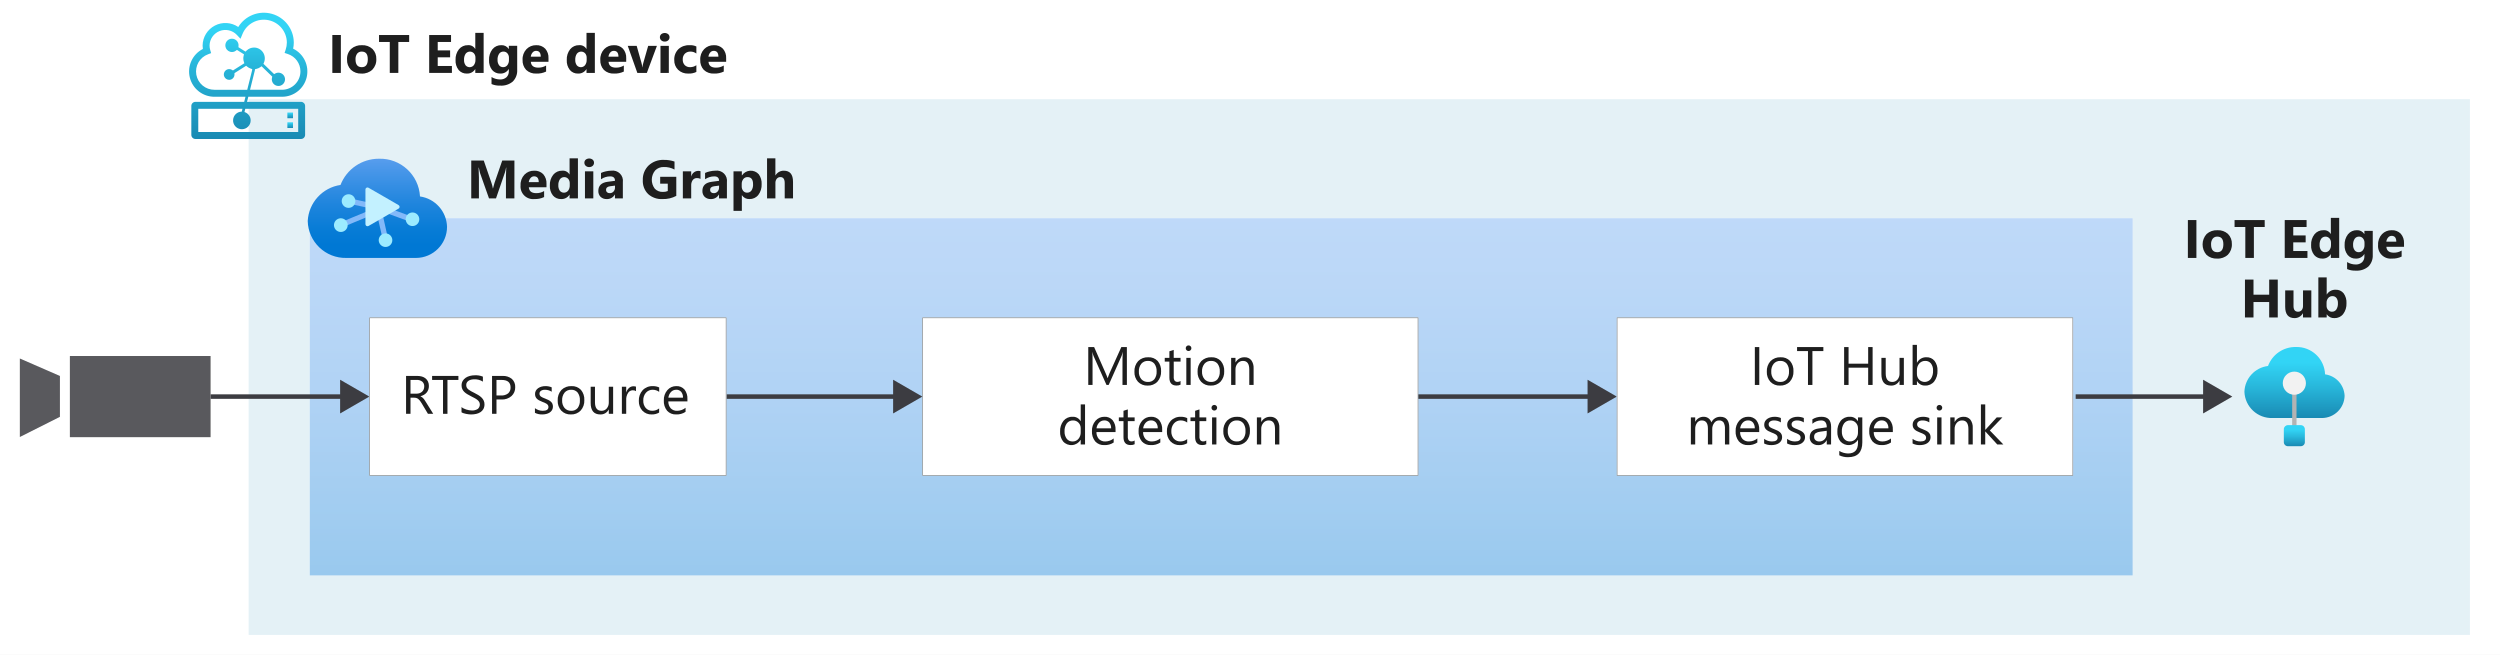
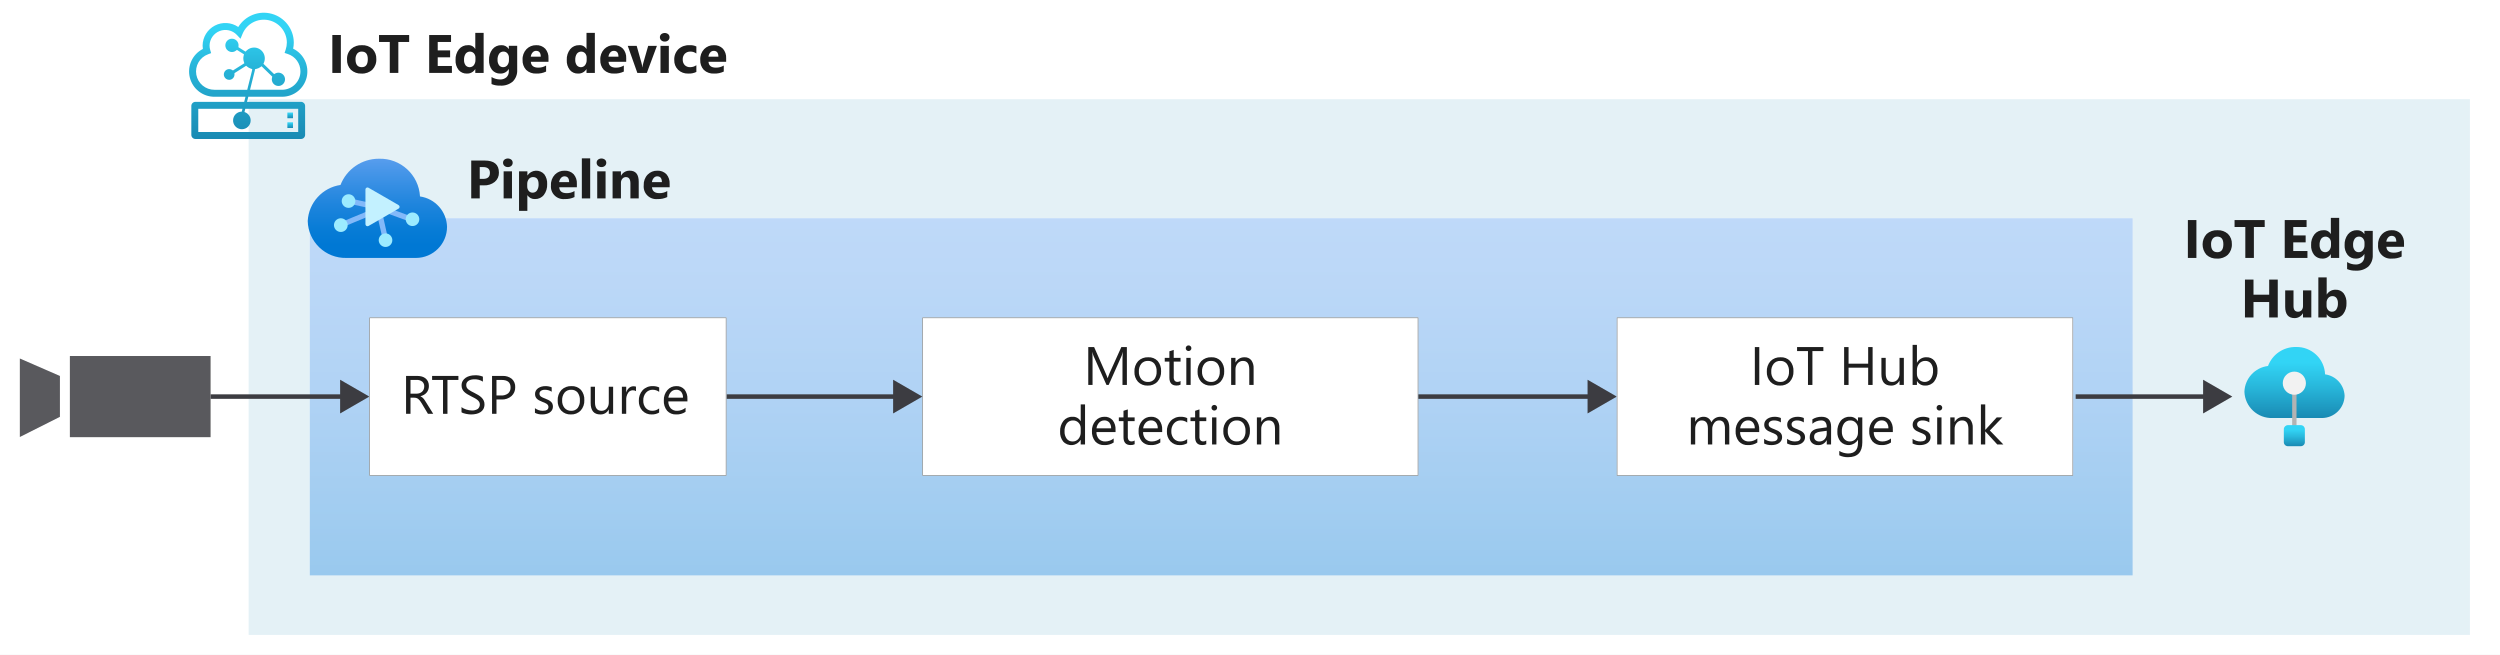
<svg xmlns="http://www.w3.org/2000/svg" xmlns:xlink="http://www.w3.org/1999/xlink" viewBox="0 0 554.4 145.2">
  <defs>
    <linearGradient id="linear-gradient" x1="270.818" y1="48.4" x2="270.818" y2="127.6" gradientUnits="userSpaceOnUse">
      <stop offset="0" stop-color="#5ea0ef" />
      <stop offset="0.18" stop-color="#559cec" />
      <stop offset="0.47" stop-color="#3c91e5" />
      <stop offset="0.84" stop-color="#1380da" />
      <stop offset="1" stop-color="#0078d4" />
    </linearGradient>
    <linearGradient id="linear-gradient-2" x1="508.831" y1="1352.488" x2="508.831" y2="1368.252" gradientTransform="matrix(1, 0, 0, -1, 0, 1445.2)" gradientUnits="userSpaceOnUse">
      <stop offset="0" stop-color="#198ab3" />
      <stop offset="0.44" stop-color="#28b7db" />
      <stop offset="0.78" stop-color="#32d4f5" />
    </linearGradient>
    <linearGradient id="linear-gradient-3" x1="508.794" y1="1346.252" x2="508.794" y2="1350.918" xlink:href="#linear-gradient-2" />
    <linearGradient id="linear-gradient-4" x1="55.048" y1="2.821" x2="55.048" y2="30.821" gradientUnits="userSpaceOnUse">
      <stop offset="0.131" stop-color="#32d4f5" />
      <stop offset="0.404" stop-color="#28b7db" />
      <stop offset="1" stop-color="#198ab3" />
    </linearGradient>
    <linearGradient id="linear-gradient-5" x1="64.352" y1="24.962" x2="64.352" y2="26.217" xlink:href="#linear-gradient-4" />
    <linearGradient id="linear-gradient-6" x1="64.352" y1="27.128" x2="64.352" y2="28.384" xlink:href="#linear-gradient-4" />
    <linearGradient id="linear-gradient-7" x1="83.688" y1="1414.105" x2="83.688" y2="1387.489" gradientTransform="matrix(1, 0, 0, -1, 0, 1445.2)" gradientUnits="userSpaceOnUse">
      <stop offset="0.117" stop-color="#5ea0ef" />
      <stop offset="0.271" stop-color="#4595e8" />
      <stop offset="0.531" stop-color="#1f85dd" />
      <stop offset="0.741" stop-color="#087cd6" />
      <stop offset="0.873" stop-color="#0078d4" />
    </linearGradient>
  </defs>
  <g id="Shapes">
    <rect width="554.4" height="145.2" fill="#fff" />
    <g>
      <rect x="55.134" y="22" width="492.6" height="118.8" fill="#fff" />
      <rect x="55.134" y="22" width="492.6" height="118.8" fill="#198ab3" opacity="0.12" />
    </g>
    <g>
      <rect x="68.7" y="48.4" width="404.234" height="79.2" fill="#fff" />
      <rect x="68.7" y="48.4" width="404.234" height="79.2" opacity="0.4" fill="url(#linear-gradient)" />
    </g>
    <g>
      <rect x="204.535" y="70.4" width="110" height="35.097" fill="#fff" />
      <g opacity="0.65">
        <path d="M314.385,70.55v34.8h-109.7V70.55h109.7m.15-.15h-110v35.1h110V70.4Z" fill="#505150" />
      </g>
    </g>
    <g>
      <line x1="45.446" y1="87.948" x2="76.518" y2="87.948" fill="none" stroke="#3c3c41" stroke-miterlimit="10" />
      <polygon points="75.424 91.688 81.9 87.948 75.424 84.209 75.424 91.688" fill="#3c3c41" />
    </g>
    <g>
      <line x1="161.1" y1="87.948" x2="199.153" y2="87.948" fill="none" stroke="#3c3c41" stroke-miterlimit="10" />
      <polygon points="198.058 91.688 204.535 87.948 198.058 84.209 198.058 91.688" fill="#3c3c41" />
    </g>
    <g>
      <line x1="314.535" y1="87.948" x2="353.153" y2="87.948" fill="none" stroke="#3c3c41" stroke-miterlimit="10" />
      <polygon points="352.058 91.688 358.535 87.948 352.058 84.209 352.058 91.688" fill="#3c3c41" />
    </g>
    <g>
      <rect x="358.535" y="70.4" width="101.2" height="35.097" fill="#fff" />
      <g opacity="0.65">
        <path d="M459.585,70.55v34.8h-100.9V70.55h100.9m.15-.15h-101.2v35.1h101.2V70.4Z" fill="#505150" />
      </g>
    </g>
    <g>
      <line x1="460.3" y1="87.948" x2="489.655" y2="87.948" fill="none" stroke="#3c3c41" stroke-miterlimit="10" />
      <polygon points="488.56 91.688 495.037 87.948 488.56 84.209 488.56 91.688" fill="#3c3c41" />
    </g>
    <g>
      <path d="M519.941,87.765a5.014,5.014,0,0,0-4.333-4.753,6.3,6.3,0,0,0-6.481-6.061,6.458,6.458,0,0,0-6.172,4.21,5.949,5.949,0,0,0-5.234,5.727A6.049,6.049,0,0,0,503.98,92.7h10.677a.953.953,0,0,0,.272,0A5.049,5.049,0,0,0,519.941,87.765Z" fill="url(#linear-gradient-2)" />
      <rect x="508.313" y="87.283" width="0.963" height="7.641" fill="#b3b3b3" />
      <circle cx="508.794" cy="84.975" r="2.568" fill="#f2f2f2" />
      <rect x="506.461" y="94.282" width="4.666" height="4.666" rx="0.901" fill="url(#linear-gradient-3)" />
    </g>
    <g>
      <path d="M66.761,22.585H54.783l.28-1.128h7.474a5.617,5.617,0,0,0,2.468-10.666,6.459,6.459,0,0,0,.147-1.371A6.651,6.651,0,0,0,52.837,5.987a5.05,5.05,0,0,0-7.907,4.107,5.138,5.138,0,0,0,.058.763,5.607,5.607,0,0,0,2.57,10.6h6.881l-.282,1.128H43.335a.908.908,0,0,0-.905.91v6.417a.909.909,0,0,0,.905.91H66.761a.908.908,0,0,0,.9-.91V23.494A.907.907,0,0,0,66.761,22.585Zm-19.2-2.674a4.061,4.061,0,0,1-1.415-7.877l.674-.253-.206-.7a3.529,3.529,0,0,1-.142-.992,3.509,3.509,0,0,1,6.05-2.356l.812.864.455-1.1A5.112,5.112,0,0,1,63.613,9.42,5.009,5.009,0,0,1,63.354,11l-.246.737.734.244a4.045,4.045,0,0,1,2.783,3.849,4.086,4.086,0,0,1-4.088,4.076H55.449l1.062-4.264.052-.3.3-.067a2.367,2.367,0,0,0,.836-.368L58,14.69l2.376,2.3-.061.256a1.473,1.473,0,0,0,1.426,1.819,1.423,1.423,0,0,0,.533-.1,1.481,1.481,0,0,0,.834-1.913,1.463,1.463,0,0,0-1.9-.838.634.634,0,0,0-.059.032q-.036.021-.072.039l-.29.15-2.366-2.288.122-.29a2.4,2.4,0,0,0-2.2-3.316A2.365,2.365,0,0,0,54.7,11.2l-.257.248-1.571-.984.024-.281a1.461,1.461,0,0,0-1.457-1.6,1.456,1.456,0,0,0-.534.1,1.483,1.483,0,0,0-.833,1.914,1.459,1.459,0,0,0,1.368.938,1.391,1.391,0,0,0,.856-.286l.249-.181,1.562.978-.079.324a2.358,2.358,0,0,0,.048,1.314l.112.341-2.528,1.6-.239-.141a1.172,1.172,0,0,0-1.029-.082,1.2,1.2,0,0,0-.673,1.547,1.182,1.182,0,0,0,1.1.758A1.18,1.18,0,0,0,52,16.479L52,16.218l2.583-1.634.254.21a2.382,2.382,0,0,0,.735.408l.367.127-.063.377-1.049,4.205Zm18.57,9.365H43.969V24.132h9.8l-.156.623a1.951,1.951,0,1,0,.6.087l.177-.71H66.128Z" fill="url(#linear-gradient-4)" />
      <path d="M64.976,24.962H63.727v1.255h1.249Z" fill="url(#linear-gradient-5)" />
      <path d="M64.976,27.128H63.727v1.256h1.249Z" fill="url(#linear-gradient-6)" />
    </g>
    <g id="a3857c27-3253-4155-b620-22ae9cf301a7">
      <g>
        <path d="M93.138,43.563A8.852,8.852,0,0,0,84.052,35.2a9.107,9.107,0,0,0-8.542,5.814,8.531,8.531,0,0,0-7.269,8A8.384,8.384,0,0,0,76.818,57.2H92.235a6.906,6.906,0,0,0,6.9-6.912A7,7,0,0,0,93.138,43.563Z" fill="url(#linear-gradient-7)" />
        <g>
          <polygon points="91.902 48.256 84.201 45.395 84.002 45.889 84.127 45.436 77.29 43.931 76.962 45.077 82.732 46.328 75.328 49.388 75.898 50.405 83.542 47.229 84.91 53.254 86.092 53.108 84.699 46.89 91.449 49.358 91.902 48.256" fill="#83b9f9" />
          <path d="M76.1,45.513a1.512,1.512,0,1,0,.268-2.121h0l-.034.027A1.5,1.5,0,0,0,76.1,45.513Zm-1.717,5.35a1.521,1.521,0,1,0,.258-2.137,1.522,1.522,0,0,0-.258,2.137Zm15.9-1.322a1.505,1.505,0,1,0,.275-2.11l-.006,0h0a1.488,1.488,0,0,0-.278,2.084Z" fill="#9cebff" />
          <path d="M84.308,54.185a1.505,1.505,0,1,0,.268-2.111h0a1.49,1.49,0,0,0-.29,2.085l0,0Z" fill="#9cebff" />
        </g>
        <path d="M88.384,46.265a.453.453,0,0,0,.167-.619.461.461,0,0,0-.167-.167l-3.323-1.922-3.333-1.921a.454.454,0,0,0-.622.155.463.463,0,0,0-.065.238v7.686a.454.454,0,0,0,.687.393l3.333-1.921Z" fill="#c3f1ff" />
      </g>
    </g>
    <g>
      <g>
        <polygon points="4.4 96.911 13.288 92.437 13.288 83.377 4.4 79.5 4.4 96.911" fill="#fff" />
        <polygon points="4.4 96.911 13.288 92.437 13.288 83.377 4.4 79.5 4.4 96.911" fill="#3c3c41" opacity="0.85" />
      </g>
      <g>
        <rect x="15.495" y="78.948" width="31.205" height="18" fill="#fff" />
        <rect x="15.495" y="78.948" width="31.205" height="18" fill="#3c3c41" opacity="0.85" />
      </g>
    </g>
    <g>
      <rect x="81.9" y="70.4" width="79.2" height="35.097" fill="#fff" />
      <g opacity="0.65">
        <path d="M160.951,70.55v34.8H82.05V70.55h78.9m.149-.15H81.9v35.1h79.2V70.4Z" fill="#505150" />
      </g>
    </g>
  </g>
  <g id="Text">
    <g>
      <path d="M249.9,85.367h-.978V79.73q0-.668.082-1.634h-.024a5.047,5.047,0,0,1-.252.814l-2.871,6.457h-.48l-2.865-6.41a5.059,5.059,0,0,1-.252-.861h-.024q.048.5.047,1.646v5.625h-.949v-8.4h1.3l2.578,5.859a7.572,7.572,0,0,1,.387,1.008h.035q.252-.691.4-1.031l2.631-5.836h1.23Z" fill="#1e1e1e" />
      <path d="M254.489,85.508a2.787,2.787,0,0,1-2.124-.841,3.117,3.117,0,0,1-.794-2.23,3.248,3.248,0,0,1,.826-2.361,2.973,2.973,0,0,1,2.233-.85,2.692,2.692,0,0,1,2.1.827,3.273,3.273,0,0,1,.753,2.291,3.221,3.221,0,0,1-.812,2.3A2.842,2.842,0,0,1,254.489,85.508Zm.071-5.473a1.826,1.826,0,0,0-1.465.63,2.583,2.583,0,0,0-.539,1.737,2.444,2.444,0,0,0,.545,1.682,1.851,1.851,0,0,0,1.459.615,1.756,1.756,0,0,0,1.432-.6,2.621,2.621,0,0,0,.5-1.717,2.667,2.667,0,0,0-.5-1.735A1.748,1.748,0,0,0,254.56,80.035Z" fill="#1e1e1e" />
      <path d="M261.8,85.308a1.853,1.853,0,0,1-.9.188q-1.575,0-1.576-1.758V80.187h-1.031v-.82h1.031V77.9l.961-.31v1.775H261.8v.82h-1.512v3.381a1.408,1.408,0,0,0,.2.862.822.822,0,0,0,.68.257,1.01,1.01,0,0,0,.627-.2Z" fill="#1e1e1e" />
      <path d="M263.571,77.844a.608.608,0,0,1-.439-.176.594.594,0,0,1-.182-.445.615.615,0,0,1,.621-.627.623.623,0,0,1,.449.178.628.628,0,0,1,0,.888A.619.619,0,0,1,263.571,77.844Zm.469,7.523h-.961v-6h.961Z" fill="#1e1e1e" />
      <path d="M268.493,85.508a2.784,2.784,0,0,1-2.124-.841,3.117,3.117,0,0,1-.794-2.23,3.248,3.248,0,0,1,.826-2.361,2.973,2.973,0,0,1,2.233-.85,2.692,2.692,0,0,1,2.095.827,3.278,3.278,0,0,1,.752,2.291,3.221,3.221,0,0,1-.811,2.3A2.842,2.842,0,0,1,268.493,85.508Zm.07-5.473a1.826,1.826,0,0,0-1.464.63,2.583,2.583,0,0,0-.539,1.737,2.448,2.448,0,0,0,.544,1.682,1.854,1.854,0,0,0,1.459.615A1.757,1.757,0,0,0,270,84.1a2.621,2.621,0,0,0,.5-1.717,2.667,2.667,0,0,0-.5-1.735A1.749,1.749,0,0,0,268.563,80.035Z" fill="#1e1e1e" />
      <path d="M278,85.367h-.961V81.945q0-1.909-1.394-1.91a1.515,1.515,0,0,0-1.193.542,2.009,2.009,0,0,0-.471,1.368v3.422h-.961v-6h.961v1H274a2.165,2.165,0,0,1,1.969-1.137,1.836,1.836,0,0,1,1.506.636A2.836,2.836,0,0,1,278,81.7Z" fill="#1e1e1e" />
      <path d="M240.617,98.567h-.961V97.548h-.023a2.421,2.421,0,0,1-3.87.354,3.3,3.3,0,0,1-.677-2.194,3.6,3.6,0,0,1,.75-2.385,2.472,2.472,0,0,1,2-.9,1.924,1.924,0,0,1,1.8.972h.023V89.684h.961Zm-.961-2.713V94.97a1.718,1.718,0,0,0-.48-1.231,1.613,1.613,0,0,0-1.219-.5,1.659,1.659,0,0,0-1.383.645,2.822,2.822,0,0,0-.5,1.781,2.539,2.539,0,0,0,.484,1.638,1.58,1.58,0,0,0,1.3.6,1.639,1.639,0,0,0,1.3-.58A2.16,2.16,0,0,0,239.656,95.854Z" fill="#1e1e1e" />
      <path d="M247.385,95.808h-4.237a2.248,2.248,0,0,0,.539,1.546,1.857,1.857,0,0,0,1.418.545,2.947,2.947,0,0,0,1.864-.668v.9a3.483,3.483,0,0,1-2.092.574,2.538,2.538,0,0,1-2-.817,3.349,3.349,0,0,1-.727-2.3,3.284,3.284,0,0,1,.794-2.283,2.55,2.55,0,0,1,1.972-.881,2.256,2.256,0,0,1,1.822.761,3.176,3.176,0,0,1,.645,2.116Zm-.985-.815a1.954,1.954,0,0,0-.4-1.3,1.37,1.37,0,0,0-1.1-.463,1.549,1.549,0,0,0-1.154.487,2.207,2.207,0,0,0-.586,1.271Z" fill="#1e1e1e" />
      <path d="M251.621,98.509a1.85,1.85,0,0,1-.9.187q-1.576,0-1.577-1.758v-3.55h-1.031v-.821h1.031V91.1l.961-.31v1.775h1.512v.821h-1.512v3.38a1.408,1.408,0,0,0,.2.862.82.82,0,0,0,.68.258,1.011,1.011,0,0,0,.627-.2Z" fill="#1e1e1e" />
      <path d="M257.727,95.808H253.49a2.248,2.248,0,0,0,.539,1.546,1.857,1.857,0,0,0,1.418.545,2.947,2.947,0,0,0,1.864-.668v.9a3.483,3.483,0,0,1-2.092.574,2.538,2.538,0,0,1-2-.817,3.344,3.344,0,0,1-.727-2.3,3.284,3.284,0,0,1,.794-2.283,2.548,2.548,0,0,1,1.972-.881,2.258,2.258,0,0,1,1.822.761,3.176,3.176,0,0,1,.645,2.116Zm-.985-.815a1.96,1.96,0,0,0-.4-1.3,1.37,1.37,0,0,0-1.1-.463,1.549,1.549,0,0,0-1.154.487,2.2,2.2,0,0,0-.586,1.271Z" fill="#1e1e1e" />
      <path d="M263.27,98.292a3.127,3.127,0,0,1-1.641.416,2.713,2.713,0,0,1-2.071-.835,3.023,3.023,0,0,1-.788-2.165,3.329,3.329,0,0,1,.849-2.382,2.971,2.971,0,0,1,2.268-.9,3.145,3.145,0,0,1,1.394.293V93.7a2.446,2.446,0,0,0-1.429-.469,1.932,1.932,0,0,0-1.509.659,2.5,2.5,0,0,0-.589,1.732,2.377,2.377,0,0,0,.554,1.664,1.908,1.908,0,0,0,1.485.609,2.414,2.414,0,0,0,1.477-.521Z" fill="#1e1e1e" />
      <path d="M267.506,98.509a1.857,1.857,0,0,1-.9.187q-1.575,0-1.576-1.758v-3.55H264v-.821h1.031V91.1l.961-.31v1.775h1.512v.821h-1.512v3.38a1.4,1.4,0,0,0,.2.862.818.818,0,0,0,.68.258,1.011,1.011,0,0,0,.627-.2Z" fill="#1e1e1e" />
      <path d="M269.281,91.044a.608.608,0,0,1-.439-.176.594.594,0,0,1-.182-.445.616.616,0,0,1,.621-.627.616.616,0,0,1,.448.179.624.624,0,0,1,0,.887A.615.615,0,0,1,269.281,91.044Zm.469,7.523h-.961v-6h.961Z" fill="#1e1e1e" />
      <path d="M274.2,98.708a2.781,2.781,0,0,1-2.124-.841,3.115,3.115,0,0,1-.794-2.229,3.25,3.25,0,0,1,.826-2.362,2.972,2.972,0,0,1,2.233-.849,2.688,2.688,0,0,1,2.094.826,3.275,3.275,0,0,1,.753,2.291,3.225,3.225,0,0,1-.811,2.3A2.845,2.845,0,0,1,274.2,98.708Zm.07-5.473a1.826,1.826,0,0,0-1.464.63,2.583,2.583,0,0,0-.539,1.737,2.448,2.448,0,0,0,.544,1.682,1.854,1.854,0,0,0,1.459.615,1.757,1.757,0,0,0,1.433-.6,2.621,2.621,0,0,0,.5-1.717,2.662,2.662,0,0,0-.5-1.734A1.747,1.747,0,0,0,274.273,93.235Z" fill="#1e1e1e" />
      <path d="M283.707,98.567h-.961V95.145q0-1.909-1.394-1.91a1.515,1.515,0,0,0-1.193.542,2.013,2.013,0,0,0-.472,1.368v3.422h-.96v-6h.96v1h.024a2.166,2.166,0,0,1,1.969-1.136,1.839,1.839,0,0,1,1.506.635,2.838,2.838,0,0,1,.521,1.837Z" fill="#1e1e1e" />
    </g>
    <g>
      <path d="M487.075,57.2h-1.892V48.8h1.892Z" fill="#1e1e1e" />
      <path d="M491.663,57.346a3.222,3.222,0,0,1-2.358-.841,3.475,3.475,0,0,1,.032-4.611,3.363,3.363,0,0,1,2.408-.841,3.186,3.186,0,0,1,2.344.841,2.99,2.99,0,0,1,.849,2.224,3.172,3.172,0,0,1-.876,2.361A3.258,3.258,0,0,1,491.663,57.346Zm.047-4.875a1.236,1.236,0,0,0-1.02.451,1.993,1.993,0,0,0-.363,1.278q0,1.728,1.395,1.728,1.329,0,1.33-1.775Q493.052,52.471,491.71,52.471Z" fill="#1e1e1e" />
      <path d="M502.222,50.338h-2.4V57.2h-1.9V50.338h-2.385V48.8h6.68Z" fill="#1e1e1e" />
      <path d="M511.7,57.2h-5.039V48.8h4.846v1.541h-2.953v1.869H511.3v1.536h-2.748v1.921H511.7Z" fill="#1e1e1e" />
      <path d="M518.739,57.2h-1.851v-.827h-.024a2.075,2.075,0,0,1-1.857.973,2.277,2.277,0,0,1-1.811-.794,3.285,3.285,0,0,1-.685-2.218,3.574,3.574,0,0,1,.756-2.384,2.465,2.465,0,0,1,1.98-.9,1.683,1.683,0,0,1,1.617.832h.024V48.317h1.851Zm-1.816-2.918V53.83a1.417,1.417,0,0,0-.34-.972,1.2,1.2,0,0,0-1.846.1,2.252,2.252,0,0,0-.345,1.328,1.938,1.938,0,0,0,.334,1.218,1.185,1.185,0,0,0,1.842-.023A1.876,1.876,0,0,0,516.923,54.282Z" fill="#1e1e1e" />
      <path d="M526.181,56.514a3.4,3.4,0,0,1-.967,2.587,3.92,3.92,0,0,1-2.8.917,4.432,4.432,0,0,1-1.922-.346V58.114a3.683,3.683,0,0,0,1.869.539,2.012,2.012,0,0,0,1.453-.495,1.777,1.777,0,0,0,.516-1.345v-.475h-.023a2.068,2.068,0,0,1-1.869,1.008,2.249,2.249,0,0,1-1.823-.808,3.283,3.283,0,0,1-.674-2.168,3.651,3.651,0,0,1,.75-2.42,2.449,2.449,0,0,1,1.975-.9,1.822,1.822,0,0,1,1.641.844h.023v-.7h1.852Zm-1.828-2.2v-.475a1.463,1.463,0,0,0-.337-.97,1.092,1.092,0,0,0-.876-.4,1.13,1.13,0,0,0-.967.481,2.253,2.253,0,0,0-.352,1.353,1.913,1.913,0,0,0,.334,1.187,1.089,1.089,0,0,0,.914.436,1.132,1.132,0,0,0,.929-.442A1.817,1.817,0,0,0,524.353,54.317Z" fill="#1e1e1e" />
      <path d="M533.118,54.727H529.2q.095,1.307,1.647,1.307a3.219,3.219,0,0,0,1.74-.469V56.9a4.573,4.573,0,0,1-2.162.445,2.793,2.793,0,0,1-3.059-3.053,3.211,3.211,0,0,1,.867-2.367,2.889,2.889,0,0,1,2.133-.873,2.623,2.623,0,0,1,2.03.779,3,3,0,0,1,.718,2.116ZM531.4,53.59q0-1.288-1.043-1.289a1,1,0,0,0-.77.369,1.676,1.676,0,0,0-.4.92Z" fill="#1e1e1e" />
      <path d="M505.116,70.4h-1.9V66.978h-3.481V70.4h-1.892V62h1.892v3.352h3.481V62h1.9Z" fill="#1e1e1e" />
      <path d="M512.558,70.4h-1.846v-.914h-.029a2.094,2.094,0,0,1-1.834,1.06q-2.086,0-2.086-2.525V64.4h1.845v3.457q0,1.27,1.008,1.271a1,1,0,0,0,.8-.348,1.409,1.409,0,0,0,.3-.947V64.4h1.846Z" fill="#1e1e1e" />
      <path d="M515.991,69.7h-.023v.7h-1.852V61.517h1.852V65.3h.023a2.2,2.2,0,0,1,1.951-1.049,2.14,2.14,0,0,1,1.787.8,3.437,3.437,0,0,1,.627,2.18,3.721,3.721,0,0,1-.732,2.408,2.384,2.384,0,0,1-1.957.908A1.892,1.892,0,0,1,515.991,69.7Zm-.053-2.532v.616a1.4,1.4,0,0,0,.334.96,1.087,1.087,0,0,0,.856.381,1.134,1.134,0,0,0,.981-.489,2.358,2.358,0,0,0,.349-1.386,1.88,1.88,0,0,0-.319-1.163,1.079,1.079,0,0,0-.911-.419,1.177,1.177,0,0,0-.923.416A1.583,1.583,0,0,0,515.938,67.171Z" fill="#1e1e1e" />
    </g>
    <g>
      <path d="M390.139,85.367h-.985v-8.4h.985Z" fill="#1e1e1e" />
      <path d="M394.727,85.508a2.782,2.782,0,0,1-2.123-.841,3.114,3.114,0,0,1-.795-2.23,3.243,3.243,0,0,1,.826-2.361,2.972,2.972,0,0,1,2.232-.85,2.693,2.693,0,0,1,2.1.827,3.273,3.273,0,0,1,.752,2.291,3.221,3.221,0,0,1-.811,2.3A2.842,2.842,0,0,1,394.727,85.508Zm.07-5.473a1.828,1.828,0,0,0-1.465.63,2.589,2.589,0,0,0-.539,1.737,2.449,2.449,0,0,0,.545,1.682,1.851,1.851,0,0,0,1.459.615,1.758,1.758,0,0,0,1.433-.6,2.621,2.621,0,0,0,.5-1.717,2.667,2.667,0,0,0-.5-1.735A1.75,1.75,0,0,0,394.8,80.035Z" fill="#1e1e1e" />
      <path d="M404.348,77.855h-2.426v7.512h-.985V77.855h-2.419v-.89h5.83Z" fill="#1e1e1e" />
      <path d="M415.27,85.367h-.985V81.535h-4.348v3.832h-.984v-8.4h.984V80.65h4.348V76.965h.985Z" fill="#1e1e1e" />
      <path d="M422.2,85.367h-.961v-.949h-.023a1.976,1.976,0,0,1-1.852,1.09q-2.143,0-2.144-2.555V79.367h.955V82.8q0,1.9,1.453,1.9a1.472,1.472,0,0,0,1.158-.518,1.984,1.984,0,0,0,.453-1.357V79.367h.961Z" fill="#1e1e1e" />
      <path d="M425.119,84.5H425.1v.867h-.961V76.484h.961v3.938h.023a2.273,2.273,0,0,1,2.074-1.2,2.2,2.2,0,0,1,1.809.806,3.329,3.329,0,0,1,.652,2.159,3.719,3.719,0,0,1-.732,2.411,2.437,2.437,0,0,1-2,.906A1.973,1.973,0,0,1,425.119,84.5Zm-.023-2.42v.838a1.787,1.787,0,0,0,.484,1.263,1.725,1.725,0,0,0,2.6-.15,3.063,3.063,0,0,0,.494-1.857,2.419,2.419,0,0,0-.463-1.571,1.535,1.535,0,0,0-1.254-.568,1.7,1.7,0,0,0-1.348.583A2.145,2.145,0,0,0,425.1,82.08Z" fill="#1e1e1e" />
      <path d="M383.486,98.567h-.961V95.122a2.6,2.6,0,0,0-.308-1.441,1.165,1.165,0,0,0-1.033-.446,1.282,1.282,0,0,0-1.047.563,2.151,2.151,0,0,0-.43,1.347v3.422h-.961V95.005q0-1.77-1.365-1.77a1.263,1.263,0,0,0-1.043.531,2.186,2.186,0,0,0-.41,1.379v3.422h-.961v-6h.961v.95h.023a2.038,2.038,0,0,1,1.863-1.09,1.731,1.731,0,0,1,1.7,1.242,2.14,2.14,0,0,1,1.992-1.242q1.98,0,1.98,2.443Z" fill="#1e1e1e" />
      <path d="M390.125,95.808h-4.236a2.239,2.239,0,0,0,.539,1.546,1.854,1.854,0,0,0,1.418.545,2.944,2.944,0,0,0,1.863-.668v.9a3.481,3.481,0,0,1-2.092.574,2.54,2.54,0,0,1-2-.817,3.348,3.348,0,0,1-.726-2.3,3.279,3.279,0,0,1,.793-2.283,2.548,2.548,0,0,1,1.972-.881,2.256,2.256,0,0,1,1.822.761,3.176,3.176,0,0,1,.645,2.116Zm-.984-.815a1.955,1.955,0,0,0-.4-1.3,1.366,1.366,0,0,0-1.1-.463,1.551,1.551,0,0,0-1.155.487,2.214,2.214,0,0,0-.586,1.271Z" fill="#1e1e1e" />
      <path d="M391.215,98.35V97.319a2.839,2.839,0,0,0,1.728.58q1.266,0,1.266-.843a.737.737,0,0,0-.109-.408,1.1,1.1,0,0,0-.293-.3,2.29,2.29,0,0,0-.434-.231c-.166-.068-.344-.14-.535-.214a6.862,6.862,0,0,1-.7-.319,2.162,2.162,0,0,1-.5-.363,1.355,1.355,0,0,1-.305-.46,1.637,1.637,0,0,1-.1-.6,1.433,1.433,0,0,1,.193-.747,1.719,1.719,0,0,1,.516-.545,2.4,2.4,0,0,1,.734-.331,3.272,3.272,0,0,1,.853-.111,3.454,3.454,0,0,1,1.395.269v.973a2.717,2.717,0,0,0-1.523-.434,1.787,1.787,0,0,0-.487.062,1.189,1.189,0,0,0-.373.173.808.808,0,0,0-.24.266.7.7,0,0,0-.084.343.822.822,0,0,0,.084.393.88.88,0,0,0,.25.281,1.879,1.879,0,0,0,.4.222c.157.067.334.139.534.217a7.437,7.437,0,0,1,.714.314,2.416,2.416,0,0,1,.539.363,1.409,1.409,0,0,1,.342.466,1.5,1.5,0,0,1,.121.627,1.473,1.473,0,0,1-.2.773,1.68,1.68,0,0,1-.523.545,2.388,2.388,0,0,1-.756.322,3.7,3.7,0,0,1-.9.106A3.394,3.394,0,0,1,391.215,98.35Z" fill="#1e1e1e" />
      <path d="M396.307,98.35V97.319a2.839,2.839,0,0,0,1.728.58q1.266,0,1.266-.843a.729.729,0,0,0-.11-.408,1.083,1.083,0,0,0-.293-.3,2.28,2.28,0,0,0-.433-.231c-.166-.068-.344-.14-.535-.214a6.862,6.862,0,0,1-.7-.319,2.12,2.12,0,0,1-.5-.363,1.355,1.355,0,0,1-.305-.46,1.636,1.636,0,0,1-.1-.6,1.434,1.434,0,0,1,.194-.747,1.715,1.715,0,0,1,.515-.545,2.4,2.4,0,0,1,.735-.331,3.272,3.272,0,0,1,.853-.111,3.454,3.454,0,0,1,1.395.269v.973a2.72,2.72,0,0,0-1.524-.434A1.784,1.784,0,0,0,398,93.3a1.168,1.168,0,0,0-.373.173.787.787,0,0,0-.24.266.7.7,0,0,0-.084.343.822.822,0,0,0,.084.393.857.857,0,0,0,.25.281,1.879,1.879,0,0,0,.4.222q.234.1.533.217a7.352,7.352,0,0,1,.715.314,2.416,2.416,0,0,1,.539.363,1.409,1.409,0,0,1,.342.466,1.5,1.5,0,0,1,.121.627,1.473,1.473,0,0,1-.2.773,1.672,1.672,0,0,1-.524.545,2.373,2.373,0,0,1-.755.322,3.7,3.7,0,0,1-.9.106A3.394,3.394,0,0,1,396.307,98.35Z" fill="#1e1e1e" />
      <path d="M406.057,98.567H405.1V97.63h-.024a2.011,2.011,0,0,1-1.845,1.078,1.974,1.974,0,0,1-1.4-.475,1.642,1.642,0,0,1-.506-1.259q0-1.683,1.981-1.957l1.8-.252q0-1.53-1.237-1.53a2.951,2.951,0,0,0-1.957.739v-.985a3.719,3.719,0,0,1,2.039-.562q2.117,0,2.116,2.238Zm-.961-3.035-1.448.2a2.354,2.354,0,0,0-1.007.331.955.955,0,0,0-.34.841.916.916,0,0,0,.312.718,1.213,1.213,0,0,0,.836.278,1.541,1.541,0,0,0,1.18-.5,1.791,1.791,0,0,0,.467-1.268Z" fill="#1e1e1e" />
      <path d="M412.988,98.087q0,3.3-3.164,3.3a4.252,4.252,0,0,1-1.945-.422v-.961a3.994,3.994,0,0,0,1.933.562q2.215,0,2.215-2.355v-.657H412a2.428,2.428,0,0,1-3.865.349,3.2,3.2,0,0,1-.682-2.147,3.737,3.737,0,0,1,.734-2.432,2.459,2.459,0,0,1,2.014-.9,1.956,1.956,0,0,1,1.8.972h.023v-.832h.961Zm-.961-2.233V94.97a1.719,1.719,0,0,0-.484-1.225,1.589,1.589,0,0,0-1.2-.51,1.669,1.669,0,0,0-1.395.648,2.887,2.887,0,0,0-.5,1.813,2.485,2.485,0,0,0,.483,1.6,1.564,1.564,0,0,0,1.281.6,1.671,1.671,0,0,0,1.315-.574A2.145,2.145,0,0,0,412.027,95.854Z" fill="#1e1e1e" />
      <path d="M419.756,95.808H415.52a2.239,2.239,0,0,0,.539,1.546,1.854,1.854,0,0,0,1.418.545,2.946,2.946,0,0,0,1.863-.668v.9a3.483,3.483,0,0,1-2.092.574,2.538,2.538,0,0,1-2-.817,3.349,3.349,0,0,1-.727-2.3,3.283,3.283,0,0,1,.793-2.283,2.552,2.552,0,0,1,1.973-.881,2.256,2.256,0,0,1,1.822.761,3.176,3.176,0,0,1,.645,2.116Zm-.985-.815a1.949,1.949,0,0,0-.4-1.3,1.368,1.368,0,0,0-1.1-.463,1.55,1.55,0,0,0-1.154.487,2.207,2.207,0,0,0-.586,1.271Z" fill="#1e1e1e" />
      <path d="M424.133,98.35V97.319a2.839,2.839,0,0,0,1.728.58q1.266,0,1.266-.843a.737.737,0,0,0-.109-.408,1.1,1.1,0,0,0-.293-.3,2.29,2.29,0,0,0-.434-.231c-.166-.068-.344-.14-.535-.214a6.862,6.862,0,0,1-.7-.319,2.162,2.162,0,0,1-.5-.363,1.355,1.355,0,0,1-.305-.46,1.637,1.637,0,0,1-.1-.6,1.433,1.433,0,0,1,.193-.747,1.719,1.719,0,0,1,.516-.545,2.387,2.387,0,0,1,.734-.331,3.272,3.272,0,0,1,.853-.111,3.454,3.454,0,0,1,1.4.269v.973a2.718,2.718,0,0,0-1.524-.434,1.784,1.784,0,0,0-.486.062,1.189,1.189,0,0,0-.373.173.808.808,0,0,0-.24.266.7.7,0,0,0-.084.343.822.822,0,0,0,.084.393.88.88,0,0,0,.25.281,1.879,1.879,0,0,0,.4.222c.157.067.334.139.534.217a7.437,7.437,0,0,1,.714.314,2.416,2.416,0,0,1,.539.363,1.409,1.409,0,0,1,.342.466,1.5,1.5,0,0,1,.121.627,1.473,1.473,0,0,1-.2.773,1.68,1.68,0,0,1-.523.545,2.388,2.388,0,0,1-.756.322,3.7,3.7,0,0,1-.9.106A3.394,3.394,0,0,1,424.133,98.35Z" fill="#1e1e1e" />
      <path d="M430.08,91.044a.608.608,0,0,1-.439-.176.594.594,0,0,1-.182-.445.616.616,0,0,1,.621-.627.614.614,0,0,1,.447.179.622.622,0,0,1,0,.887A.613.613,0,0,1,430.08,91.044Zm.469,7.523h-.961v-6h.961Z" fill="#1e1e1e" />
      <path d="M437.475,98.567h-.961V95.145q0-1.909-1.395-1.91a1.515,1.515,0,0,0-1.193.542,2.008,2.008,0,0,0-.471,1.368v3.422h-.961v-6h.961v1h.024a2.166,2.166,0,0,1,1.968-1.136,1.837,1.837,0,0,1,1.506.635,2.832,2.832,0,0,1,.522,1.837Z" fill="#1e1e1e" />
      <path d="M444.266,98.567h-1.348l-2.648-2.883h-.024v2.883h-.961V89.684h.961v5.631h.024l2.519-2.748h1.26l-2.783,2.9Z" fill="#1e1e1e" />
    </g>
    <g>
      <path d="M75.588,16.168H73.7v-8.4h1.892Z" fill="#1e1e1e" />
      <path d="M80.176,16.315a3.222,3.222,0,0,1-2.358-.841,3.05,3.05,0,0,1-.859-2.282,3.047,3.047,0,0,1,.891-2.329,3.364,3.364,0,0,1,2.408-.841,3.185,3.185,0,0,1,2.344.841,2.988,2.988,0,0,1,.85,2.223,3.174,3.174,0,0,1-.876,2.362A3.262,3.262,0,0,1,80.176,16.315Zm.047-4.875a1.234,1.234,0,0,0-1.019.451,1.986,1.986,0,0,0-.364,1.277q0,1.73,1.395,1.729,1.331,0,1.33-1.776Q81.565,11.439,80.223,11.44Z" fill="#1e1e1e" />
      <path d="M90.735,9.307h-2.4v6.861h-1.9V9.307H84.055V7.766h6.68Z" fill="#1e1e1e" />
      <path d="M100.215,16.168H95.176v-8.4h4.846V9.307H97.069v1.869h2.748v1.535H97.069v1.922h3.146Z" fill="#1e1e1e" />
      <path d="M107.252,16.168H105.4v-.826h-.024a2.074,2.074,0,0,1-1.857.973,2.278,2.278,0,0,1-1.811-.794,3.287,3.287,0,0,1-.685-2.218,3.578,3.578,0,0,1,.756-2.385,2.467,2.467,0,0,1,1.98-.9,1.683,1.683,0,0,1,1.617.832h.024V7.286h1.851Zm-1.816-2.918V12.8a1.416,1.416,0,0,0-.34-.972,1.2,1.2,0,0,0-1.846.1,2.25,2.25,0,0,0-.345,1.327,1.939,1.939,0,0,0,.334,1.219,1.186,1.186,0,0,0,1.843-.023A1.885,1.885,0,0,0,105.436,13.25Z" fill="#1e1e1e" />
      <path d="M114.694,15.483a3.4,3.4,0,0,1-.967,2.587,3.919,3.919,0,0,1-2.8.917A4.45,4.45,0,0,1,109,18.641V17.082a3.679,3.679,0,0,0,1.87.539,2.014,2.014,0,0,0,1.453-.495,1.778,1.778,0,0,0,.515-1.344v-.475h-.023a2.068,2.068,0,0,1-1.869,1.008,2.251,2.251,0,0,1-1.823-.809,3.279,3.279,0,0,1-.673-2.168,3.654,3.654,0,0,1,.75-2.42,2.449,2.449,0,0,1,1.974-.9,1.821,1.821,0,0,1,1.641.844h.023v-.7h1.852Zm-1.828-2.2v-.475a1.463,1.463,0,0,0-.337-.97,1.092,1.092,0,0,0-.876-.4,1.133,1.133,0,0,0-.967.48,2.265,2.265,0,0,0-.352,1.354,1.91,1.91,0,0,0,.334,1.186,1.091,1.091,0,0,0,.915.437,1.133,1.133,0,0,0,.928-.443A1.806,1.806,0,0,0,112.866,13.286Z" fill="#1e1e1e" />
      <path d="M121.631,13.7h-3.914Q117.812,15,119.364,15a3.218,3.218,0,0,0,1.74-.468V15.87a4.582,4.582,0,0,1-2.162.445,3.044,3.044,0,0,1-2.256-.806,3.044,3.044,0,0,1-.8-2.247,3.211,3.211,0,0,1,.867-2.367,2.892,2.892,0,0,1,2.133-.873,2.626,2.626,0,0,1,2.031.779,3,3,0,0,1,.717,2.115Zm-1.716-1.137q0-1.289-1.043-1.289a1,1,0,0,0-.771.369,1.668,1.668,0,0,0-.395.92Z" fill="#1e1e1e" />
      <path d="M131.915,16.168h-1.852v-.826h-.023a2.076,2.076,0,0,1-1.858.973,2.275,2.275,0,0,1-1.81-.794,3.287,3.287,0,0,1-.686-2.218,3.578,3.578,0,0,1,.756-2.385,2.467,2.467,0,0,1,1.98-.9,1.685,1.685,0,0,1,1.618.832h.023V7.286h1.852ZM130.1,13.25V12.8a1.416,1.416,0,0,0-.34-.972,1.2,1.2,0,0,0-1.845.1,2.243,2.243,0,0,0-.346,1.327,1.939,1.939,0,0,0,.334,1.219,1.186,1.186,0,0,0,1.843-.023A1.885,1.885,0,0,0,130.1,13.25Z" fill="#1e1e1e" />
      <path d="M138.864,13.7H134.95Q135.043,15,136.6,15a3.218,3.218,0,0,0,1.74-.468V15.87a4.579,4.579,0,0,1-2.162.445,3.047,3.047,0,0,1-2.256-.806,3.044,3.044,0,0,1-.8-2.247,3.211,3.211,0,0,1,.867-2.367,2.889,2.889,0,0,1,2.133-.873,2.624,2.624,0,0,1,2.03.779,3,3,0,0,1,.718,2.115Zm-1.717-1.137q0-1.289-1.043-1.289a1,1,0,0,0-.771.369,1.682,1.682,0,0,0-.4.92Z" fill="#1e1e1e" />
      <path d="M145.678,10.168l-2.232,6h-2.11l-2.127-6h1.981l1.043,3.7a5.444,5.444,0,0,1,.2,1.066h.023a6.14,6.14,0,0,1,.217-1.031l1.067-3.733Z" fill="#1e1e1e" />
      <path d="M147.407,9.219a1.083,1.083,0,0,1-.768-.278.9.9,0,0,1-.3-.683.864.864,0,0,1,.3-.679,1.252,1.252,0,0,1,1.538,0,.864.864,0,0,1,.3.679.893.893,0,0,1-.3.692A1.1,1.1,0,0,1,147.407,9.219Zm.914,6.949h-1.852v-6h1.852Z" fill="#1e1e1e" />
      <path d="M154.426,15.952a3.666,3.666,0,0,1-1.811.363,3.062,3.062,0,0,1-2.238-.838,2.9,2.9,0,0,1-.855-2.162,3.188,3.188,0,0,1,.917-2.411,3.388,3.388,0,0,1,2.452-.882,3.154,3.154,0,0,1,1.535.281v1.57a2.113,2.113,0,0,0-1.295-.433,1.7,1.7,0,0,0-1.262.466,1.735,1.735,0,0,0-.466,1.286,1.71,1.71,0,0,0,.445,1.251,1.635,1.635,0,0,0,1.224.454,2.448,2.448,0,0,0,1.354-.434Z" fill="#1e1e1e" />
      <path d="M161.029,13.7h-3.914Q157.21,15,158.762,15a3.218,3.218,0,0,0,1.74-.468V15.87a4.582,4.582,0,0,1-2.162.445,3.044,3.044,0,0,1-2.256-.806,3.044,3.044,0,0,1-.8-2.247,3.211,3.211,0,0,1,.867-2.367,2.891,2.891,0,0,1,2.133-.873,2.626,2.626,0,0,1,2.031.779,3,3,0,0,1,.717,2.115Zm-1.717-1.137q0-1.289-1.042-1.289a1,1,0,0,0-.771.369,1.668,1.668,0,0,0-.395.92Z" fill="#1e1e1e" />
    </g>
    <g>
-       <path d="M114.07,44H112.2V38.973q0-.814.07-1.8h-.047a8.783,8.783,0,0,1-.264,1.113L109.992,44h-1.547l-2-5.654a10.9,10.9,0,0,1-.264-1.172h-.052q.075,1.242.076,2.179V44h-1.7V35.6h2.771l1.717,4.98a7.029,7.029,0,0,1,.3,1.2h.035a12.03,12.03,0,0,1,.334-1.213l1.717-4.968h2.7Z" fill="#1e1e1e" />
-       <path d="M121.189,41.527h-3.914q.093,1.306,1.646,1.307a3.211,3.211,0,0,0,1.741-.469V43.7a4.573,4.573,0,0,1-2.162.445,2.792,2.792,0,0,1-3.059-3.052,3.213,3.213,0,0,1,.867-2.368,2.889,2.889,0,0,1,2.133-.873,2.62,2.62,0,0,1,2.03.78,3,3,0,0,1,.718,2.115Zm-1.717-1.136q0-1.29-1.043-1.29a1,1,0,0,0-.77.37,1.673,1.673,0,0,0-.4.92Z" fill="#1e1e1e" />
-       <path d="M128.162,44H126.31v-.826h-.023a2.077,2.077,0,0,1-1.858.972,2.272,2.272,0,0,1-1.81-.794,3.285,3.285,0,0,1-.686-2.217,3.577,3.577,0,0,1,.756-2.385,2.465,2.465,0,0,1,1.98-.9,1.687,1.687,0,0,1,1.618.832h.023V35.117h1.852Zm-1.817-2.918v-.451a1.418,1.418,0,0,0-.34-.973,1.2,1.2,0,0,0-1.845.1,2.239,2.239,0,0,0-.346,1.327,1.941,1.941,0,0,0,.334,1.219,1.187,1.187,0,0,0,1.843-.024A1.882,1.882,0,0,0,126.345,41.082Z" fill="#1e1e1e" />
-       <path d="M130.658,37.051a1.08,1.08,0,0,1-.768-.279.9.9,0,0,1-.3-.682.866.866,0,0,1,.3-.68,1.252,1.252,0,0,1,1.538,0,.87.87,0,0,1,.3.68.894.894,0,0,1-.3.691A1.1,1.1,0,0,1,130.658,37.051ZM131.572,44H129.72V38h1.852Z" fill="#1e1e1e" />
-       <path d="M138.123,44h-1.752v-.861h-.024a1.956,1.956,0,0,1-1.787,1.007,1.87,1.87,0,0,1-1.374-.495,1.773,1.773,0,0,1-.5-1.321q0-1.746,2.068-2.016l1.629-.216q0-.985-1.066-.985a3.637,3.637,0,0,0-2.039.639v-1.4a4.6,4.6,0,0,1,1.057-.351,5.546,5.546,0,0,1,1.222-.153,2.267,2.267,0,0,1,2.567,2.561Zm-1.741-2.438v-.4l-1.09.141q-.9.117-.9.814a.673.673,0,0,0,.22.519.843.843,0,0,0,.595.2,1.1,1.1,0,0,0,.849-.36A1.3,1.3,0,0,0,136.382,41.562Z" fill="#1e1e1e" />
-       <path d="M149.976,43.437a6.044,6.044,0,0,1-3.059.709,4.423,4.423,0,0,1-3.2-1.122,4.083,4.083,0,0,1-1.169-3.091,4.313,4.313,0,0,1,1.278-3.228,4.652,4.652,0,0,1,3.4-1.248,6.9,6.9,0,0,1,2.355.369V37.6a4.678,4.678,0,0,0-2.378-.562,2.552,2.552,0,0,0-1.919.765,3.263,3.263,0,0,0-.077,4.046,2.347,2.347,0,0,0,1.8.708,2.5,2.5,0,0,0,1.078-.193v-1.64H146.4V39.213h3.574Z" fill="#1e1e1e" />
-       <path d="M155.343,39.67a1.611,1.611,0,0,0-.78-.182,1.123,1.123,0,0,0-.943.443,1.931,1.931,0,0,0-.34,1.2V44h-1.851V38h1.851v1.113h.024a1.6,1.6,0,0,1,1.582-1.219,1.191,1.191,0,0,1,.457.071Z" fill="#1e1e1e" />
-       <path d="M161.2,44h-1.752v-.861h-.023a1.956,1.956,0,0,1-1.787,1.007,1.87,1.87,0,0,1-1.374-.495,1.773,1.773,0,0,1-.5-1.321q0-1.746,2.068-2.016l1.629-.216q0-.985-1.066-.985a3.637,3.637,0,0,0-2.039.639v-1.4a4.586,4.586,0,0,1,1.057-.351,5.539,5.539,0,0,1,1.222-.153,2.266,2.266,0,0,1,2.566,2.561Zm-1.74-2.438v-.4l-1.09.141q-.9.117-.9.814a.673.673,0,0,0,.22.519.84.84,0,0,0,.594.2,1.1,1.1,0,0,0,.85-.36A1.3,1.3,0,0,0,159.456,41.562Z" fill="#1e1e1e" />
-       <path d="M164.536,43.3h-.023V46.76h-1.852V38h1.852v.9h.023a2.356,2.356,0,0,1,3.73-.249,3.41,3.41,0,0,1,.635,2.177,3.691,3.691,0,0,1-.741,2.408,2.415,2.415,0,0,1-1.972.908A1.869,1.869,0,0,1,164.536,43.3Zm-.053-2.461v.48a1.528,1.528,0,0,0,.329,1.014,1.064,1.064,0,0,0,.861.392,1.134,1.134,0,0,0,.981-.489A2.358,2.358,0,0,0,167,40.853q0-1.581-1.231-1.582a1.156,1.156,0,0,0-.928.431A1.719,1.719,0,0,0,164.483,40.842Z" fill="#1e1e1e" />
-       <path d="M175.862,44h-1.845V40.59q0-1.319-.961-1.319a.982.982,0,0,0-.8.37,1.423,1.423,0,0,0-.3.937V44H170.1V35.117h1.851v3.774h.024a2.1,2.1,0,0,1,1.845-1.038q2.04,0,2.039,2.461Z" fill="#1e1e1e" />
+       <path d="M106.388,41.105V44H104.5V35.6h2.964q3.177,0,3.176,2.677a2.567,2.567,0,0,1-.911,2.048,3.606,3.606,0,0,1-2.434.782Zm0-4.054V39.67h.744q1.512,0,1.512-1.324,0-1.3-1.512-1.295Z" fill="#1e1e1e" />
+       <path d="M112.623,37.051a1.08,1.08,0,0,1-.768-.279.9.9,0,0,1-.3-.682.866.866,0,0,1,.3-.68,1.252,1.252,0,0,1,1.538,0,.87.87,0,0,1,.3.68.894.894,0,0,1-.3.691A1.1,1.1,0,0,1,112.623,37.051ZM113.537,44h-1.852V38h1.852Z" fill="#1e1e1e" />
+       <path d="M116.97,43.3h-.023V46.76H115.1V38h1.852v.9h.023a2.356,2.356,0,0,1,3.73-.249,3.4,3.4,0,0,1,.635,2.177,3.691,3.691,0,0,1-.741,2.408,2.414,2.414,0,0,1-1.971.908A1.87,1.87,0,0,1,116.97,43.3Zm-.053-2.461v.48a1.528,1.528,0,0,0,.329,1.014,1.064,1.064,0,0,0,.861.392,1.134,1.134,0,0,0,.981-.489,2.358,2.358,0,0,0,.349-1.386q0-1.581-1.23-1.582a1.156,1.156,0,0,0-.929.431A1.719,1.719,0,0,0,116.917,40.842Z" fill="#1e1e1e" />
+       <path d="M127.927,41.527h-3.914q.094,1.306,1.647,1.307a3.21,3.21,0,0,0,1.74-.469V43.7a4.57,4.57,0,0,1-2.162.445,2.792,2.792,0,0,1-3.059-3.052,3.213,3.213,0,0,1,.867-2.368,2.891,2.891,0,0,1,2.133-.873,2.62,2.62,0,0,1,2.03.78,3,3,0,0,1,.718,2.115Zm-1.717-1.136q0-1.29-1.043-1.29a1,1,0,0,0-.77.37,1.673,1.673,0,0,0-.4.92Z" fill="#1e1e1e" />
+       <path d="M130.88,44h-1.851V35.117h1.851Z" fill="#1e1e1e" />
+       <path d="M133.376,37.051a1.079,1.079,0,0,1-.767-.279.9.9,0,0,1-.3-.682.866.866,0,0,1,.3-.68,1.252,1.252,0,0,1,1.538,0,.87.87,0,0,1,.3.68.894.894,0,0,1-.3.691A1.1,1.1,0,0,1,133.376,37.051ZM134.291,44h-1.852V38h1.852Z" fill="#1e1e1e" />
+       <path d="M141.644,44H139.8V40.666q0-1.395-1-1.395a.987.987,0,0,0-.791.37,1.4,1.4,0,0,0-.31.937V44h-1.852V38H137.7v.949h.023a2.124,2.124,0,0,1,1.928-1.1q1.992,0,1.992,2.473Z" fill="#1e1e1e" />
+       <path d="M148.5,41.527h-3.915q.094,1.306,1.647,1.307a3.21,3.21,0,0,0,1.74-.469V43.7a4.57,4.57,0,0,1-2.162.445,2.792,2.792,0,0,1-3.059-3.052,3.214,3.214,0,0,1,.868-2.368,2.888,2.888,0,0,1,2.132-.873,2.623,2.623,0,0,1,2.031.78,3,3,0,0,1,.718,2.115Zm-1.717-1.136q0-1.29-1.043-1.29a1,1,0,0,0-.771.37,1.672,1.672,0,0,0-.395.92Z" fill="#1e1e1e" />
    </g>
    <g>
      <path d="M96.071,91.767H94.9l-1.406-2.355a5.113,5.113,0,0,0-.375-.56,2.155,2.155,0,0,0-.372-.378,1.283,1.283,0,0,0-.411-.214,1.679,1.679,0,0,0-.495-.067h-.808v3.574h-.985v-8.4h2.508a3.609,3.609,0,0,1,1.017.137,2.284,2.284,0,0,1,.808.419,1.951,1.951,0,0,1,.537.7,2.341,2.341,0,0,1,.193.982,2.366,2.366,0,0,1-.132.806,2.1,2.1,0,0,1-.375.653,2.275,2.275,0,0,1-.586.489,3,3,0,0,1-.77.314v.023a1.827,1.827,0,0,1,.366.214,2.069,2.069,0,0,1,.3.284,4.092,4.092,0,0,1,.278.372c.092.139.194.3.308.484Zm-5.039-7.512V87.3h1.336a2.028,2.028,0,0,0,.682-.111,1.57,1.57,0,0,0,.542-.32,1.434,1.434,0,0,0,.358-.509,1.706,1.706,0,0,0,.129-.677,1.318,1.318,0,0,0-.437-1.052,1.875,1.875,0,0,0-1.263-.378Z" fill="#1e1e1e" />
      <path d="M101.655,84.255H99.229v7.512h-.984V84.255h-2.42v-.89h5.83Z" fill="#1e1e1e" />
      <path d="M102.346,91.427v-1.16a2.228,2.228,0,0,0,.478.316,3.883,3.883,0,0,0,.586.238,4.705,4.705,0,0,0,.618.149,3.46,3.46,0,0,0,.574.053,2.242,2.242,0,0,0,1.356-.337,1.262,1.262,0,0,0,.3-1.562,1.674,1.674,0,0,0-.413-.46,4.178,4.178,0,0,0-.624-.4q-.36-.191-.776-.4-.44-.224-.82-.452a3.583,3.583,0,0,1-.663-.5,2.113,2.113,0,0,1-.442-.624,1.941,1.941,0,0,1-.161-.818,1.921,1.921,0,0,1,.252-1,2.171,2.171,0,0,1,.662-.7,2.99,2.99,0,0,1,.935-.41,4.268,4.268,0,0,1,1.069-.135,4.1,4.1,0,0,1,1.81.3V84.63a3.285,3.285,0,0,0-1.91-.515,3.13,3.13,0,0,0-.644.067,1.8,1.8,0,0,0-.574.22,1.274,1.274,0,0,0-.411.392,1.047,1.047,0,0,0-.158.586,1.208,1.208,0,0,0,.12.557,1.373,1.373,0,0,0,.355.428,3.487,3.487,0,0,0,.571.375c.225.121.483.254.776.4s.586.3.856.469a3.932,3.932,0,0,1,.709.545,2.419,2.419,0,0,1,.483.662,1.861,1.861,0,0,1,.179.832A2.112,2.112,0,0,1,107.2,90.7a2,2,0,0,1-.656.7,2.884,2.884,0,0,1-.953.39,5.213,5.213,0,0,1-1.136.12,4.514,4.514,0,0,1-.492-.033q-.294-.031-.6-.093a4.759,4.759,0,0,1-.577-.153A1.793,1.793,0,0,1,102.346,91.427Z" fill="#1e1e1e" />
      <path d="M110.1,88.591v3.176h-.984v-8.4h2.308a3.044,3.044,0,0,1,2.089.656,2.343,2.343,0,0,1,.741,1.851,2.544,2.544,0,0,1-.823,1.957,3.144,3.144,0,0,1-2.223.762Zm0-4.336V87.7h1.031a2.308,2.308,0,0,0,1.556-.466,1.651,1.651,0,0,0,.536-1.316q0-1.663-1.969-1.664Z" fill="#1e1e1e" />
      <path d="M118.629,91.55V90.519a2.844,2.844,0,0,0,1.729.58q1.266,0,1.266-.844a.733.733,0,0,0-.109-.407,1.083,1.083,0,0,0-.293-.3,2.225,2.225,0,0,0-.433-.231q-.249-.1-.537-.214a7.168,7.168,0,0,1-.7-.319,2.135,2.135,0,0,1-.5-.364,1.357,1.357,0,0,1-.3-.46,1.613,1.613,0,0,1-.1-.6,1.438,1.438,0,0,1,.193-.747,1.708,1.708,0,0,1,.516-.545,2.391,2.391,0,0,1,.735-.331,3.236,3.236,0,0,1,.853-.112,3.441,3.441,0,0,1,1.395.27v.973a2.714,2.714,0,0,0-1.524-.434,1.775,1.775,0,0,0-.486.061,1.207,1.207,0,0,0-.372.173.8.8,0,0,0-.241.267.709.709,0,0,0-.085.343.827.827,0,0,0,.085.392.869.869,0,0,0,.249.282,1.913,1.913,0,0,0,.4.222q.234.1.533.217a7.612,7.612,0,0,1,.715.313,2.453,2.453,0,0,1,.539.364,1.426,1.426,0,0,1,.343.466,1.655,1.655,0,0,1-.076,1.4,1.685,1.685,0,0,1-.525.545,2.4,2.4,0,0,1-.756.322,3.746,3.746,0,0,1-.9.106A3.413,3.413,0,0,1,118.629,91.55Z" fill="#1e1e1e" />
      <path d="M126.592,91.908a2.787,2.787,0,0,1-2.124-.841,3.117,3.117,0,0,1-.794-2.23,3.246,3.246,0,0,1,.826-2.361,2.973,2.973,0,0,1,2.233-.85,2.692,2.692,0,0,1,2.095.827,3.273,3.273,0,0,1,.753,2.291,3.221,3.221,0,0,1-.812,2.3A2.842,2.842,0,0,1,126.592,91.908Zm.071-5.473a1.826,1.826,0,0,0-1.465.63,2.583,2.583,0,0,0-.539,1.737,2.444,2.444,0,0,0,.545,1.682,1.851,1.851,0,0,0,1.459.615,1.756,1.756,0,0,0,1.432-.6,2.621,2.621,0,0,0,.5-1.717,2.667,2.667,0,0,0-.5-1.735A1.748,1.748,0,0,0,126.663,86.435Z" fill="#1e1e1e" />
      <path d="M135.967,91.767h-.961v-.949h-.023a1.976,1.976,0,0,1-1.852,1.09q-2.143,0-2.144-2.555V85.767h.955V89.2q0,1.9,1.453,1.9a1.468,1.468,0,0,0,1.157-.519,1.98,1.98,0,0,0,.454-1.356V85.767h.961Z" fill="#1e1e1e" />
      <path d="M141.036,86.74a1.177,1.177,0,0,0-.727-.194,1.227,1.227,0,0,0-1.028.58,2.678,2.678,0,0,0-.413,1.582v3.059h-.961v-6h.961V87h.023a2.1,2.1,0,0,1,.627-.987,1.431,1.431,0,0,1,.943-.354,1.568,1.568,0,0,1,.575.082Z" fill="#1e1e1e" />
      <path d="M146.168,91.492a3.12,3.12,0,0,1-1.64.416,2.717,2.717,0,0,1-2.071-.835,3.026,3.026,0,0,1-.789-2.165,3.327,3.327,0,0,1,.85-2.382,2.97,2.97,0,0,1,2.268-.9,3.158,3.158,0,0,1,1.394.293V86.9a2.44,2.44,0,0,0-1.43-.469,1.931,1.931,0,0,0-1.508.659,2.5,2.5,0,0,0-.589,1.732,2.379,2.379,0,0,0,.554,1.664,1.908,1.908,0,0,0,1.485.609,2.409,2.409,0,0,0,1.476-.521Z" fill="#1e1e1e" />
      <path d="M152.444,89.007h-4.236a2.24,2.24,0,0,0,.539,1.547,1.858,1.858,0,0,0,1.418.545,2.952,2.952,0,0,0,1.863-.668v.9a3.484,3.484,0,0,1-2.092.575,2.535,2.535,0,0,1-2-.818,3.347,3.347,0,0,1-.727-2.3,3.283,3.283,0,0,1,.794-2.282,2.547,2.547,0,0,1,1.972-.882,2.254,2.254,0,0,1,1.822.762,3.175,3.175,0,0,1,.645,2.115Zm-.985-.814a1.947,1.947,0,0,0-.4-1.3,1.367,1.367,0,0,0-1.1-.463,1.553,1.553,0,0,0-1.154.486,2.21,2.21,0,0,0-.586,1.272Z" fill="#1e1e1e" />
    </g>
  </g>
</svg>
